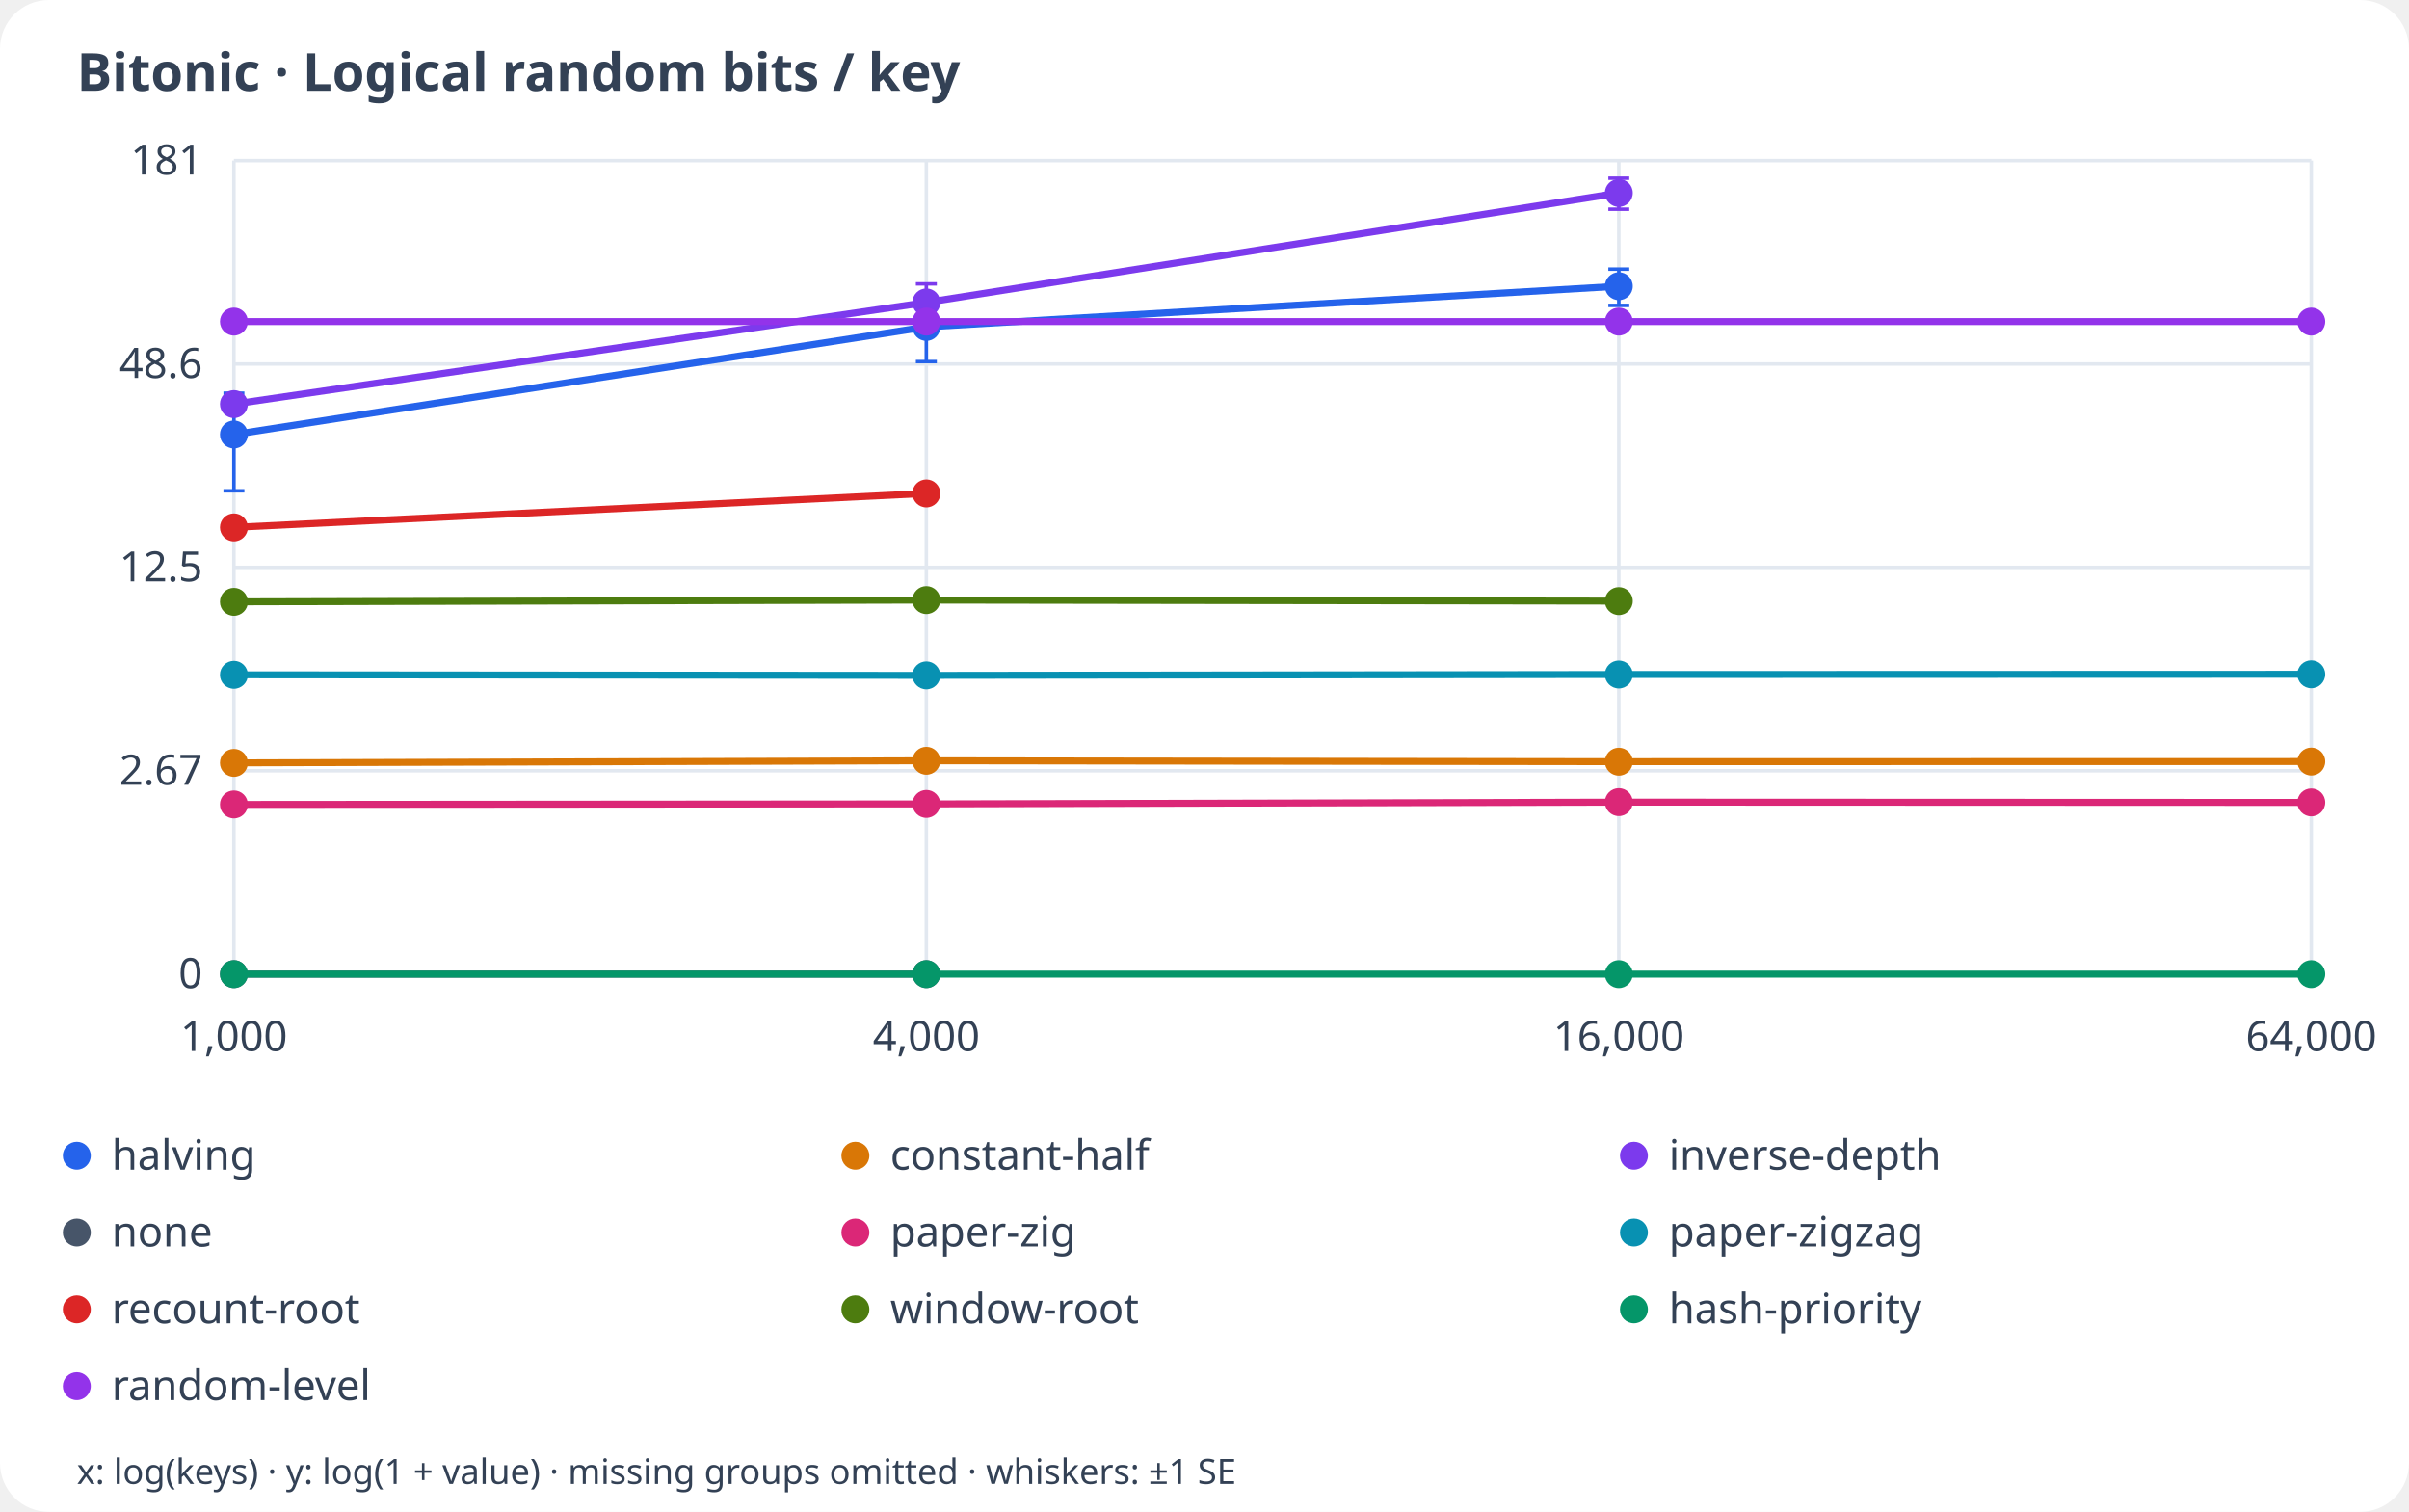
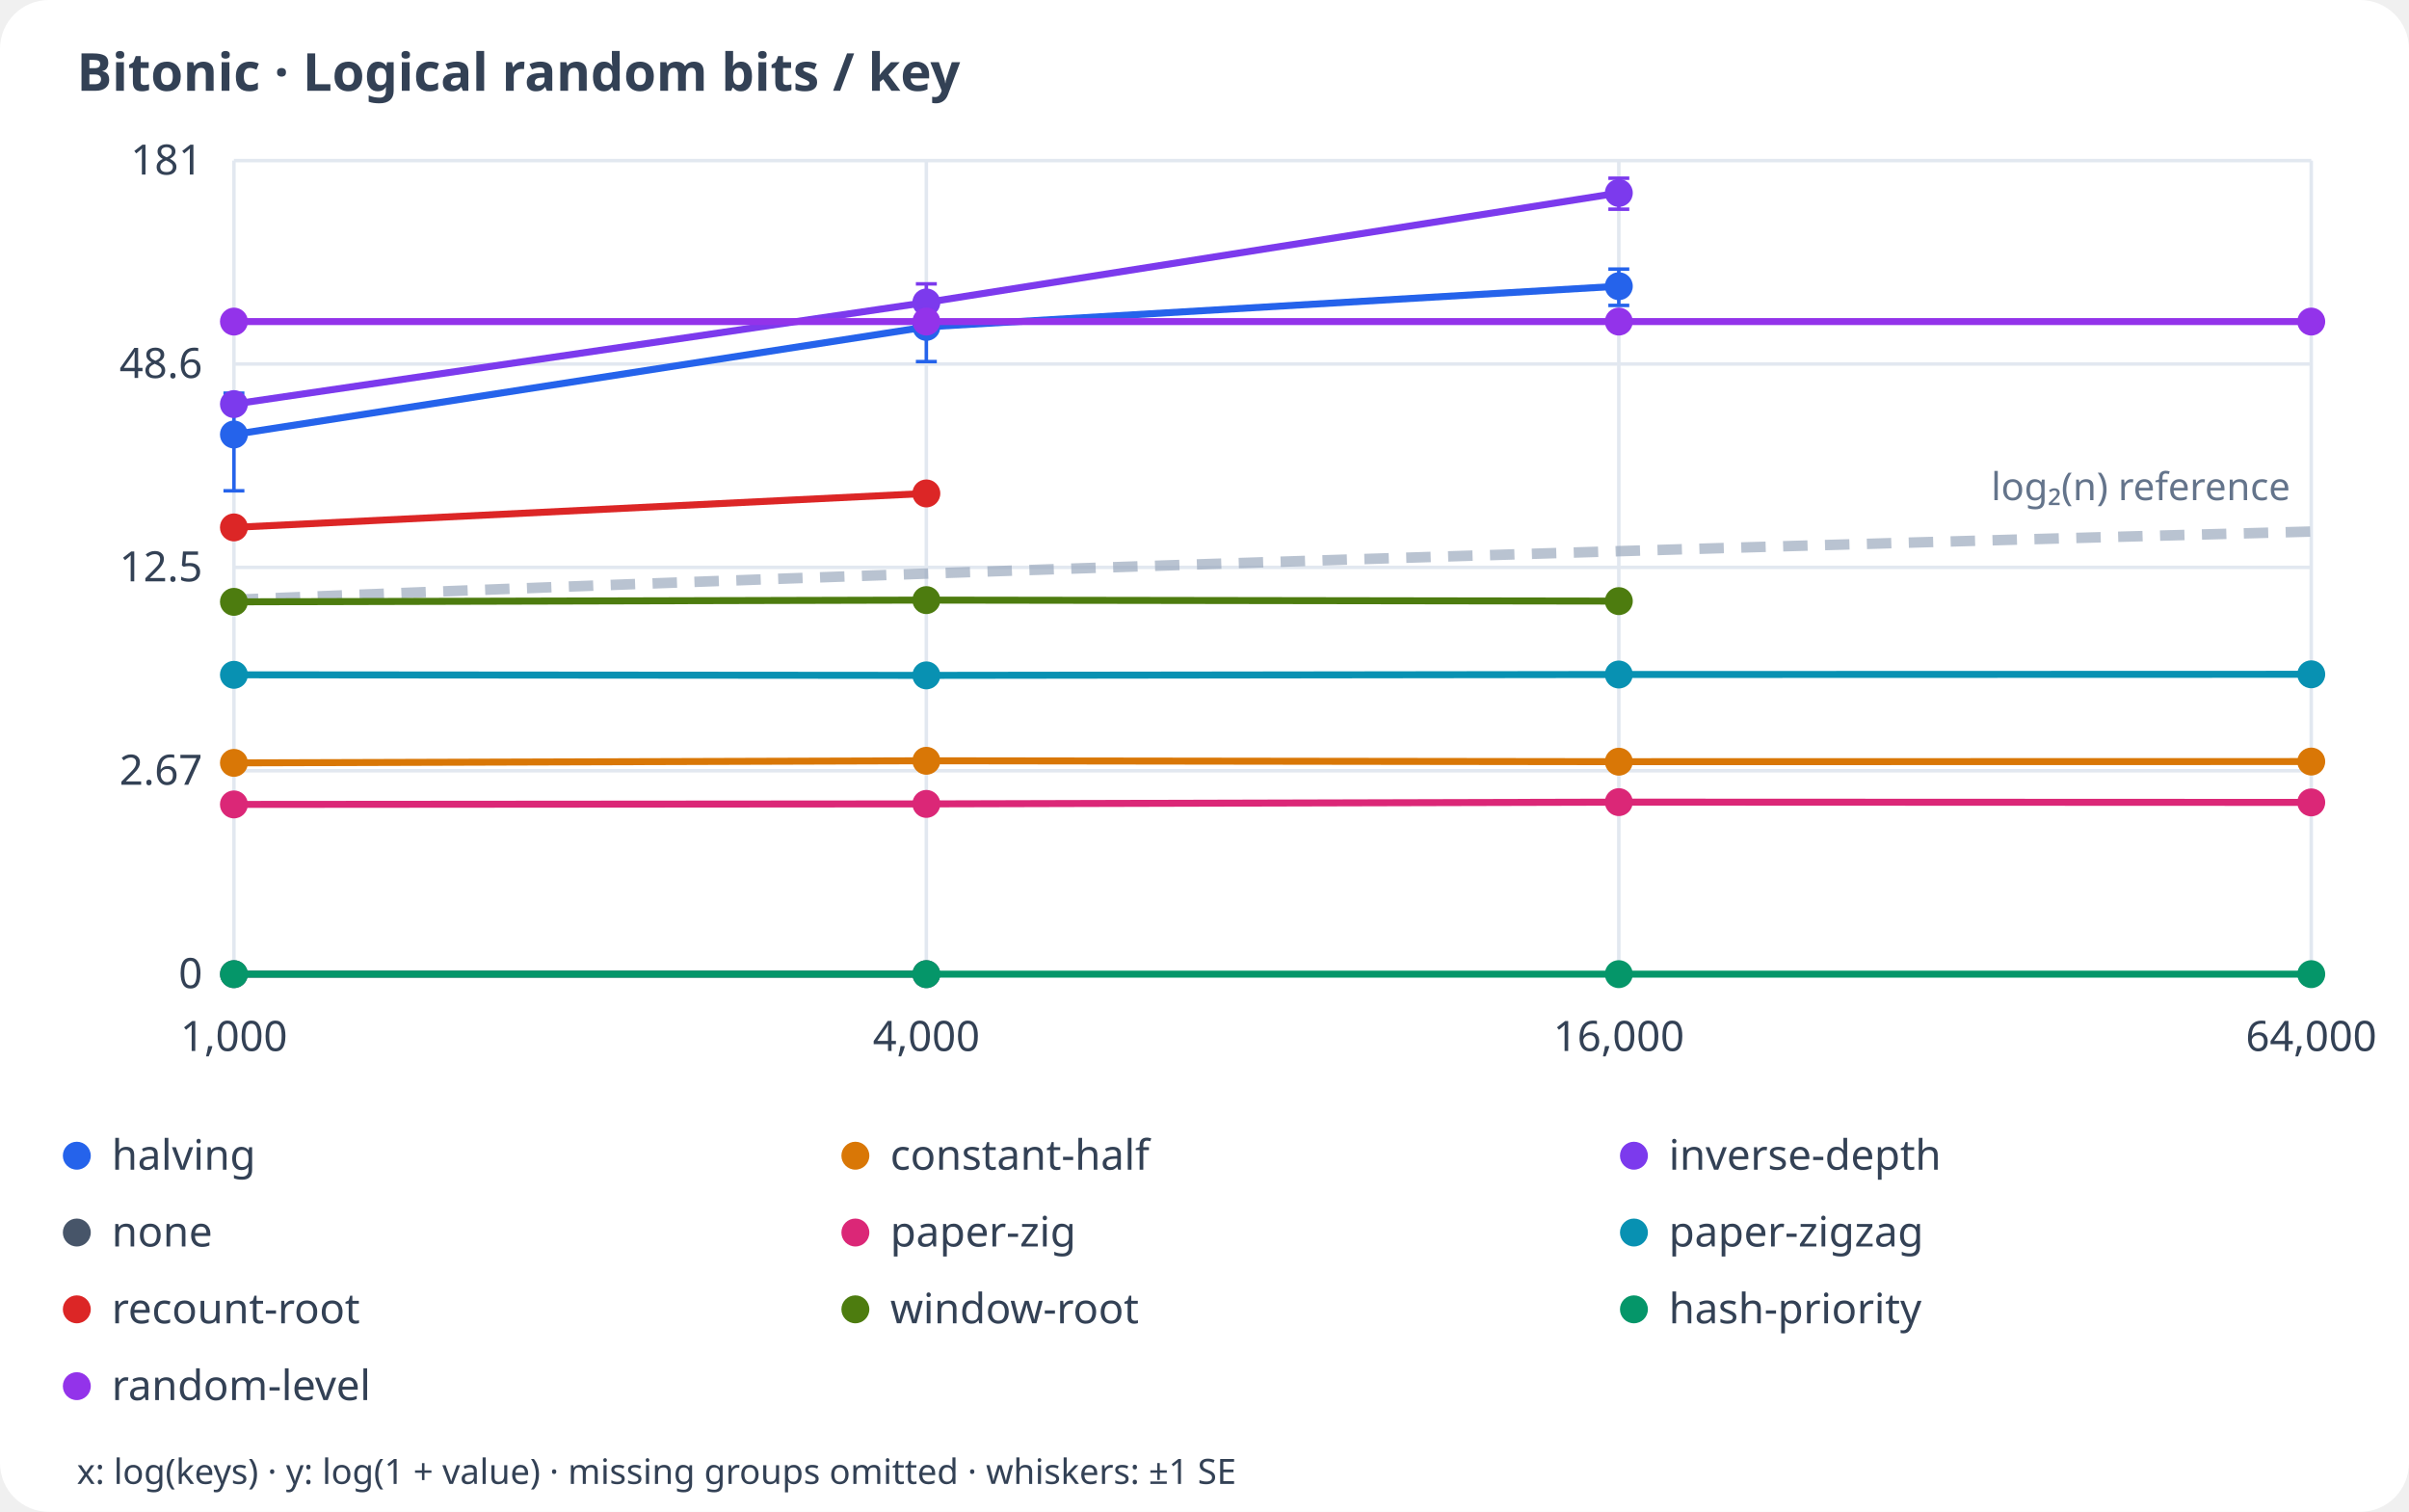
<svg xmlns="http://www.w3.org/2000/svg" viewBox="0 0 690 433" role="img" aria-labelledby="title desc">
  <style>text{font:12px system-ui,sans-serif;fill:#334155}.grid{stroke:#e2e8f0}path,line{vector-effect:non-scaling-stroke}</style>
  <rect width="690" height="433" rx="14" fill="white" />
  <text x="22" y="26" style="font-size:15px;font-weight:650">Bitonic · Logical random bits / key</text>
  <line class="grid" x1="67" x2="662" y1="279.00" y2="279.00" />
  <text x="58" y="283.00" text-anchor="end">0</text>
  <line class="grid" x1="67" x2="662" y1="220.75" y2="220.75" />
  <text x="58" y="224.75" text-anchor="end">2.67</text>
  <line class="grid" x1="67" x2="662" y1="162.50" y2="162.50" />
  <text x="58" y="166.50" text-anchor="end">12.5</text>
  <line class="grid" x1="67" x2="662" y1="104.25" y2="104.25" />
  <text x="58" y="108.25" text-anchor="end">48.6</text>
  <line class="grid" x1="67" x2="662" y1="46.00" y2="46.00" />
  <text x="58" y="50.00" text-anchor="end">181</text>
  <line class="grid" x1="67.00" x2="67.00" y1="46" y2="279" />
  <text x="67.00" y="301" text-anchor="middle">1,000</text>
  <line class="grid" x1="265.33" x2="265.33" y1="46" y2="279" />
  <text x="265.33" y="301" text-anchor="middle">4,000</text>
  <line class="grid" x1="463.67" x2="463.67" y1="46" y2="279" />
  <text x="463.67" y="301" text-anchor="middle">16,000</text>
  <line class="grid" x1="662.00" x2="662.00" y1="46" y2="279" />
  <text x="662.00" y="301" text-anchor="middle">64,000</text>
+   <path class="log-reference" d="M67.00,171.78 L72.95,171.54 L78.90,171.29 L84.85,171.05 L90.80,170.81 L96.75,170.57 L102.70,170.33 L108.65,170.10 L114.60,169.86 L120.55,169.63 L126.50,169.39 L132.45,169.16 L138.40,168.93 L144.35,168.70 L150.30,168.48 L156.25,168.25 L162.20,168.02 L168.15,167.80 L174.10,167.57 L180.05,167.35 L186.00,167.13 L191.95,166.91 L197.90,166.69 L203.85,166.47 L209.80,166.26 L215.75,166.04 L221.70,165.82 L227.65,165.61 L233.60,165.40 L239.55,165.19 L245.50,164.98 L251.45,164.77 L257.40,164.56 L263.35,164.35 L269.30,164.14 L275.25,163.94 L281.20,163.73 L287.15,163.53 L293.10,163.32 L299.05,163.12 L305.00,162.92 L310.95,162.72 L316.90,162.52 L322.85,162.32 L328.80,162.12 L334.75,161.92 L340.70,161.73 L346.65,161.53 L352.60,161.34 L358.55,161.15 L364.50,160.95 L370.45,160.76 L376.40,160.57 L382.35,160.38 L388.30,160.19 L394.25,160.00 L400.20,159.81 L406.15,159.63 L412.10,159.44 L418.05,159.25 L424.00,159.07 L429.95,158.89 L435.90,158.70 L441.85,158.52 L447.80,158.34 L453.75,158.16 L459.70,157.98 L465.65,157.80 L471.60,157.62 L477.55,157.44 L483.50,157.26 L489.45,157.09 L495.40,156.91 L501.35,156.73 L507.30,156.56 L513.25,156.38 L519.20,156.21 L525.15,156.04 L531.10,155.87 L537.05,155.70 L543.00,155.52 L548.95,155.35 L554.90,155.19 L560.85,155.02 L566.80,154.85 L572.75,154.68 L578.70,154.51 L584.65,154.35 L590.60,154.18 L596.55,154.02 L602.50,153.85 L608.45,153.69 L614.40,153.53 L620.35,153.36 L626.30,153.20 L632.25,153.04 L638.20,152.88 L644.15,152.72 L650.10,152.56 L656.05,152.40 L662.00,152.24" stroke="#94a3b8" stroke-width="3" stroke-dasharray="7 5" opacity="0.65" fill="none" />
+   <text x="656" y="143.24" text-anchor="end" style="fill:#64748b;font-size:11px">log₂(n) reference</text>
  <path d="M67.00,140.57V112.61 M64.00,140.57h6 M64.00,112.61h6" stroke="#2563eb" fill="none" />
  <circle cx="67.00" cy="124.44" r="4" fill="#2563eb" />
  <path d="M67.00,124.44 L265.33,93.63" stroke="#2563eb" stroke-width="2" fill="none" />
  <path d="M265.33,103.56V85.51 M262.33,103.56h6 M262.33,85.51h6" stroke="#2563eb" fill="none" />
  <circle cx="265.33" cy="93.63" r="4" fill="#2563eb" />
  <path d="M265.33,93.63 L463.67,81.97" stroke="#2563eb" stroke-width="2" fill="none" />
  <path d="M463.67,87.47V77.08 M460.67,87.47h6 M460.67,77.08h6" stroke="#2563eb" fill="none" />
  <circle cx="463.67" cy="81.97" r="4" fill="#2563eb" />
  <circle cx="22" cy="331" r="4" fill="#2563eb" />
  <text x="32" y="335">halving</text>
  <path d="M67.00,218.69V218.30 M64.00,218.69h6 M64.00,218.30h6" stroke="#d97706" fill="none" />
  <circle cx="67.00" cy="218.49" r="4" fill="#d97706" />
  <path d="M67.00,218.49 L265.33,217.89" stroke="#d97706" stroke-width="2" fill="none" />
  <path d="M265.33,217.95V217.84 M262.33,217.95h6 M262.33,217.84h6" stroke="#d97706" fill="none" />
  <circle cx="265.33" cy="217.89" r="4" fill="#d97706" />
  <path d="M265.33,217.89 L463.67,218.15" stroke="#d97706" stroke-width="2" fill="none" />
  <path d="M463.67,218.24V218.06 M460.67,218.24h6 M460.67,218.06h6" stroke="#d97706" fill="none" />
  <circle cx="463.67" cy="218.15" r="4" fill="#d97706" />
  <path d="M463.67,218.15 L662.00,218.11" stroke="#d97706" stroke-width="2" fill="none" />
  <path d="M662.00,218.13V218.08 M659.00,218.13h6 M659.00,218.08h6" stroke="#d97706" fill="none" />
  <circle cx="662.00" cy="218.11" r="4" fill="#d97706" />
  <circle cx="245" cy="331" r="4" fill="#d97706" />
  <text x="255" y="335">constant-half</text>
  <path d="M67.00,117.34V114.17 M64.00,117.34h6 M64.00,114.17h6" stroke="#7c3aed" fill="none" />
  <circle cx="67.00" cy="115.73" r="4" fill="#7c3aed" />
  <path d="M67.00,115.73 L265.33,86.62" stroke="#7c3aed" stroke-width="2" fill="none" />
  <path d="M265.33,92.67V81.30 M262.33,92.67h6 M262.33,81.30h6" stroke="#7c3aed" fill="none" />
  <circle cx="265.33" cy="86.62" r="4" fill="#7c3aed" />
  <path d="M265.33,86.62 L463.67,55.26" stroke="#7c3aed" stroke-width="2" fill="none" />
  <path d="M463.67,59.92V51.04 M460.67,59.92h6 M460.67,51.04h6" stroke="#7c3aed" fill="none" />
  <circle cx="463.67" cy="55.26" r="4" fill="#7c3aed" />
  <circle cx="468" cy="331" r="4" fill="#7c3aed" />
  <text x="478" y="335">inverse-depth</text>
  <path d="M67.00,279.00V279.00 M64.00,279.00h6 M64.00,279.00h6" stroke="#475569" fill="none" />
  <circle cx="67.00" cy="279.00" r="4" fill="#475569" />
  <path d="M67.00,279.00 L265.33,279.00" stroke="#475569" stroke-width="2" fill="none" />
  <path d="M265.33,279.00V279.00 M262.33,279.00h6 M262.33,279.00h6" stroke="#475569" fill="none" />
  <circle cx="265.33" cy="279.00" r="4" fill="#475569" />
  <circle cx="22" cy="353" r="4" fill="#475569" />
  <text x="32" y="357">none</text>
  <path d="M67.00,230.60V230.19 M64.00,230.60h6 M64.00,230.19h6" stroke="#db2777" fill="none" />
  <circle cx="67.00" cy="230.39" r="4" fill="#db2777" />
  <path d="M67.00,230.39 L265.33,230.24" stroke="#db2777" stroke-width="2" fill="none" />
  <path d="M265.33,230.35V230.13 M262.33,230.35h6 M262.33,230.13h6" stroke="#db2777" fill="none" />
  <circle cx="265.33" cy="230.24" r="4" fill="#db2777" />
  <path d="M265.33,230.24 L463.67,229.73" stroke="#db2777" stroke-width="2" fill="none" />
  <path d="M463.67,229.82V229.65 M460.67,229.82h6 M460.67,229.65h6" stroke="#db2777" fill="none" />
  <circle cx="463.67" cy="229.73" r="4" fill="#db2777" />
  <path d="M463.67,229.73 L662.00,229.81" stroke="#db2777" stroke-width="2" fill="none" />
  <path d="M662.00,229.84V229.78 M659.00,229.84h6 M659.00,229.78h6" stroke="#db2777" fill="none" />
  <circle cx="662.00" cy="229.81" r="4" fill="#db2777" />
  <circle cx="245" cy="353" r="4" fill="#db2777" />
  <text x="255" y="357">paper-zig</text>
  <path d="M67.00,193.87V192.69 M64.00,193.87h6 M64.00,192.69h6" stroke="#0891b2" fill="none" />
  <circle cx="67.00" cy="193.27" r="4" fill="#0891b2" />
  <path d="M67.00,193.27 L265.33,193.43" stroke="#0891b2" stroke-width="2" fill="none" />
  <path d="M265.33,193.59V193.27 M262.33,193.59h6 M262.33,193.27h6" stroke="#0891b2" fill="none" />
  <circle cx="265.33" cy="193.43" r="4" fill="#0891b2" />
  <path d="M265.33,193.43 L463.67,193.18" stroke="#0891b2" stroke-width="2" fill="none" />
  <path d="M463.67,193.39V192.98 M460.67,193.39h6 M460.67,192.98h6" stroke="#0891b2" fill="none" />
  <circle cx="463.67" cy="193.18" r="4" fill="#0891b2" />
  <path d="M463.67,193.18 L662.00,193.12" stroke="#0891b2" stroke-width="2" fill="none" />
  <path d="M662.00,193.16V193.09 M659.00,193.16h6 M659.00,193.09h6" stroke="#0891b2" fill="none" />
  <circle cx="662.00" cy="193.12" r="4" fill="#0891b2" />
  <circle cx="468" cy="353" r="4" fill="#0891b2" />
  <text x="478" y="357">paper-zigzag</text>
  <path d="M67.00,151.31V150.79 M64.00,151.31h6 M64.00,150.79h6" stroke="#dc2626" fill="none" />
  <circle cx="67.00" cy="151.05" r="4" fill="#dc2626" />
  <path d="M67.00,151.05 L265.33,141.32" stroke="#dc2626" stroke-width="2" fill="none" />
  <path d="M265.33,141.69V140.94 M262.33,141.69h6 M262.33,140.94h6" stroke="#dc2626" fill="none" />
  <circle cx="265.33" cy="141.32" r="4" fill="#dc2626" />
  <circle cx="22" cy="375" r="4" fill="#dc2626" />
  <text x="32" y="379">recount-root</text>
  <path d="M67.00,172.60V172.14 M64.00,172.60h6 M64.00,172.14h6" stroke="#4d7c0f" fill="none" />
  <circle cx="67.00" cy="172.37" r="4" fill="#4d7c0f" />
  <path d="M67.00,172.37 L265.33,171.87" stroke="#4d7c0f" stroke-width="2" fill="none" />
  <path d="M265.33,172.22V171.53 M262.33,172.22h6 M262.33,171.53h6" stroke="#4d7c0f" fill="none" />
  <circle cx="265.33" cy="171.87" r="4" fill="#4d7c0f" />
  <path d="M265.33,171.87 L463.67,172.16" stroke="#4d7c0f" stroke-width="2" fill="none" />
  <path d="M463.67,172.29V172.03 M460.67,172.29h6 M460.67,172.03h6" stroke="#4d7c0f" fill="none" />
  <circle cx="463.67" cy="172.16" r="4" fill="#4d7c0f" />
  <circle cx="245" cy="375" r="4" fill="#4d7c0f" />
  <text x="255" y="379">window-root</text>
  <path d="M67.00,279.00V279.00 M64.00,279.00h6 M64.00,279.00h6" stroke="#059669" fill="none" />
  <circle cx="67.00" cy="279.00" r="4" fill="#059669" />
  <path d="M67.00,279.00 L265.33,279.00" stroke="#059669" stroke-width="2" fill="none" />
  <path d="M265.33,279.00V279.00 M262.33,279.00h6 M262.33,279.00h6" stroke="#059669" fill="none" />
  <circle cx="265.33" cy="279.00" r="4" fill="#059669" />
  <path d="M265.33,279.00 L463.67,279.00" stroke="#059669" stroke-width="2" fill="none" />
  <path d="M463.67,279.00V279.00 M460.67,279.00h6 M460.67,279.00h6" stroke="#059669" fill="none" />
  <circle cx="463.67" cy="279.00" r="4" fill="#059669" />
  <path d="M463.67,279.00 L662.00,279.00" stroke="#059669" stroke-width="2" fill="none" />
  <path d="M662.00,279.00V279.00 M659.00,279.00h6 M659.00,279.00h6" stroke="#059669" fill="none" />
  <circle cx="662.00" cy="279.00" r="4" fill="#059669" />
  <circle cx="468" cy="375" r="4" fill="#059669" />
  <text x="478" y="379">hash-priority</text>
  <path d="M67.00,92.10V92.10 M64.00,92.10h6 M64.00,92.10h6" stroke="#9333ea" fill="none" />
  <circle cx="67.00" cy="92.10" r="4" fill="#9333ea" />
  <path d="M67.00,92.10 L265.33,92.10" stroke="#9333ea" stroke-width="2" fill="none" />
  <path d="M265.33,92.10V92.10 M262.33,92.10h6 M262.33,92.10h6" stroke="#9333ea" fill="none" />
  <circle cx="265.33" cy="92.10" r="4" fill="#9333ea" />
  <path d="M265.33,92.10 L463.67,92.10" stroke="#9333ea" stroke-width="2" fill="none" />
  <path d="M463.67,92.10V92.10 M460.67,92.10h6 M460.67,92.10h6" stroke="#9333ea" fill="none" />
  <circle cx="463.67" cy="92.10" r="4" fill="#9333ea" />
  <path d="M463.67,92.10 L662.00,92.10" stroke="#9333ea" stroke-width="2" fill="none" />
  <path d="M662.00,92.10V92.10 M659.00,92.10h6 M659.00,92.10h6" stroke="#9333ea" fill="none" />
  <circle cx="662.00" cy="92.10" r="4" fill="#9333ea" />
  <circle cx="22" cy="397" r="4" fill="#9333ea" />
  <text x="32" y="401">random-level</text>
  <text x="22" y="425" style="font-size:10px">x: log(keys) · y: log(1 + value) · missing groups omitted · whiskers: ±1 SE</text>
</svg>
